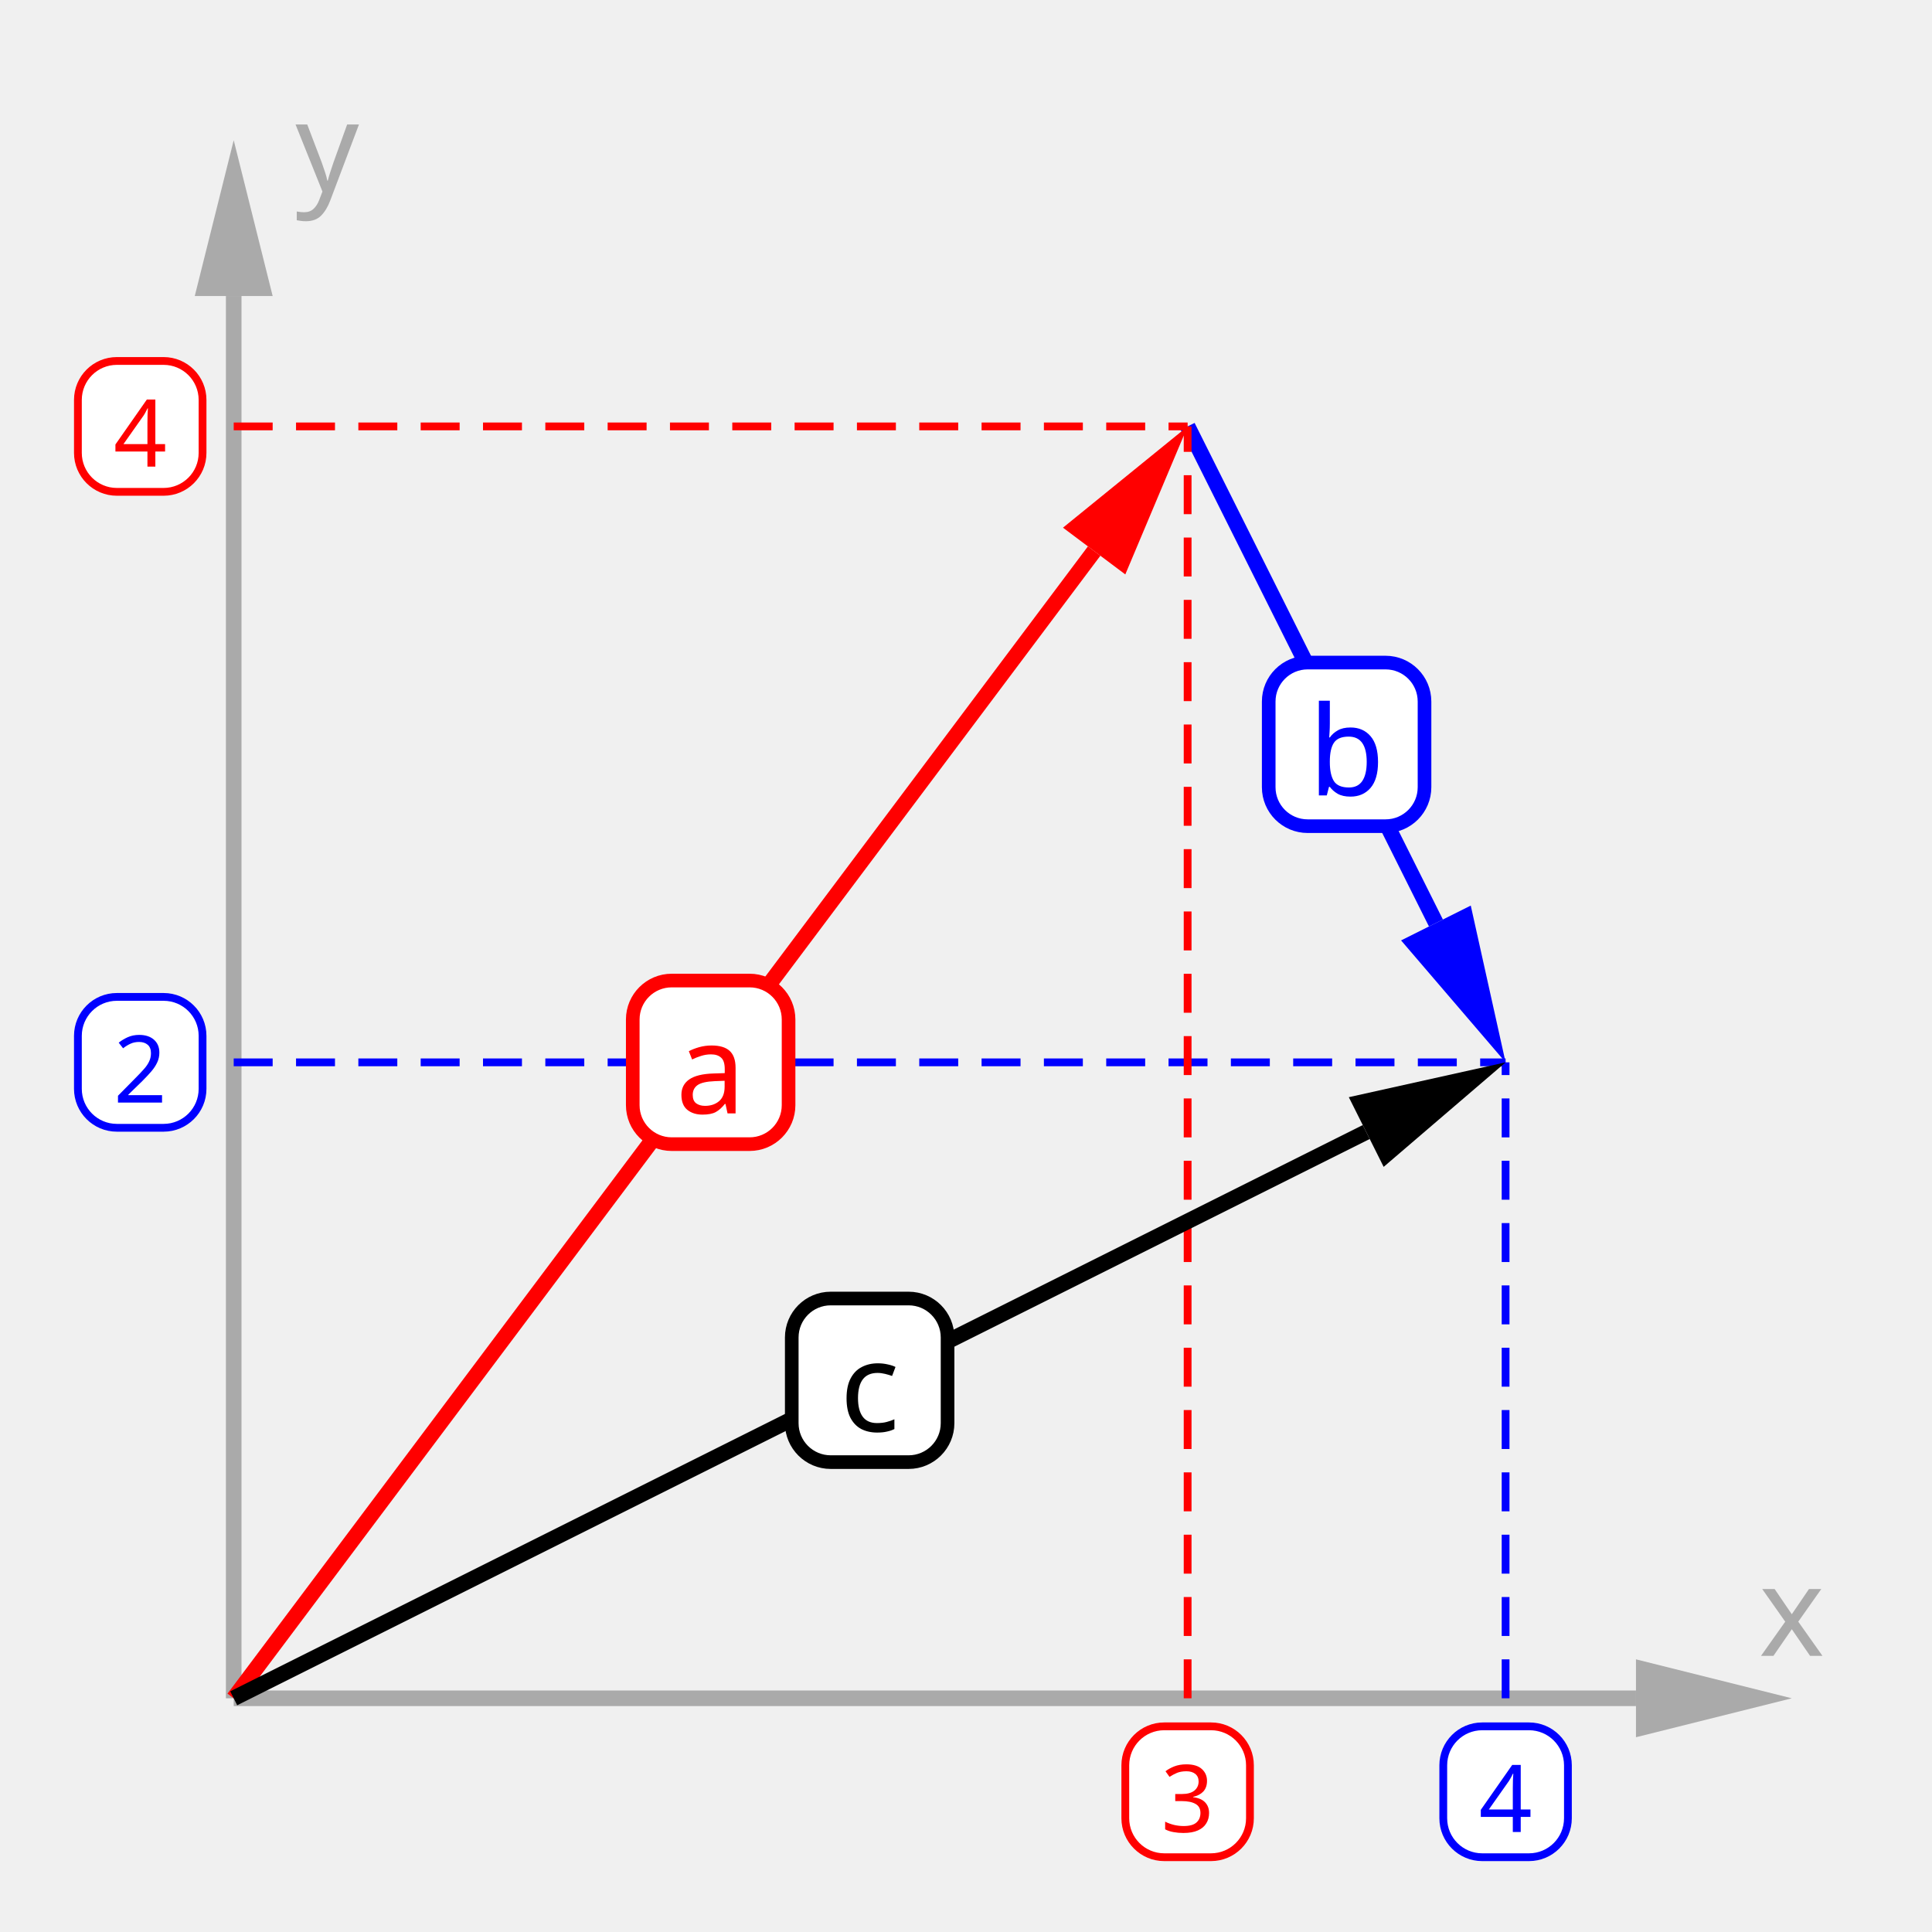
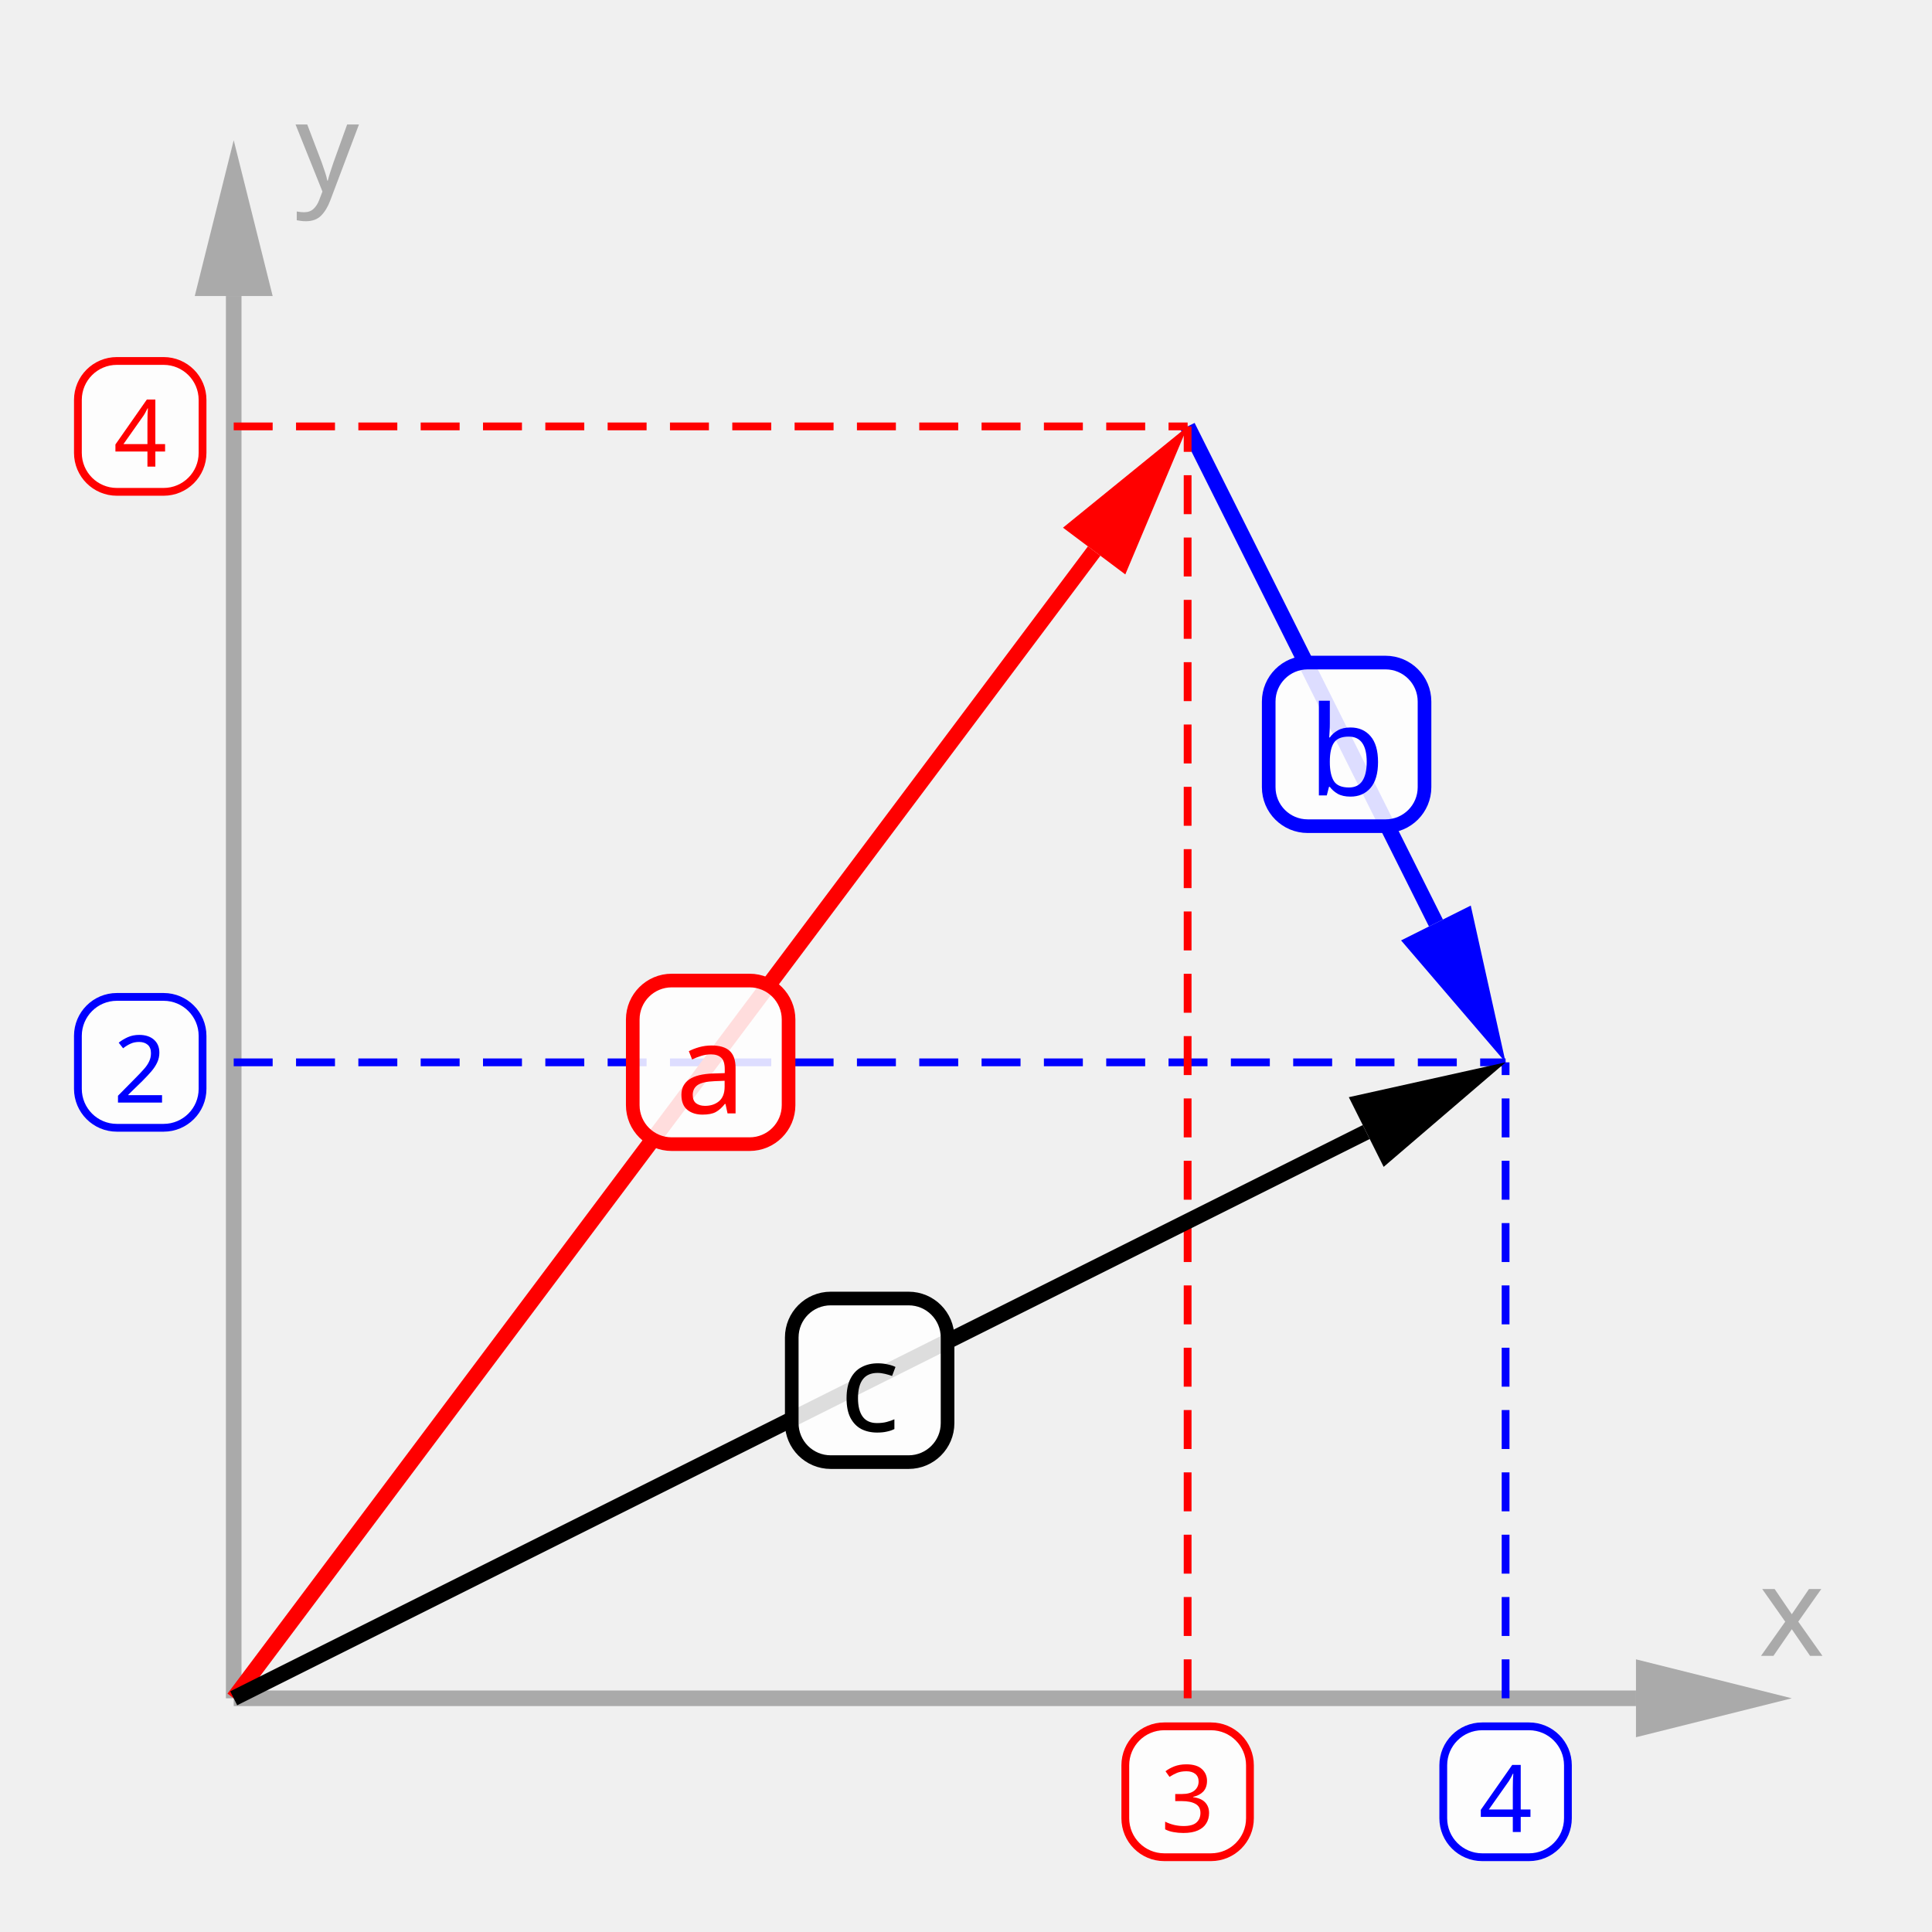
<svg xmlns="http://www.w3.org/2000/svg" width="200" height="200" viewBox="-30 -18 248 248" style="background: rgb(255, 255, 255); border-radius: 8px;">
  <defs>
-     <pattern id="grid-1-#ccc-#fff-200-200-40.816326530612244-40.816326530612244" width="40.816" height="40.816" patternUnits="userSpaceOnUse" patternTransform="translate(0, 0)">
+     <pattern id="grid-1-#ccc-#fff-200-200-40.816326530612244-40.816326530612244" width="40.816" height="40.816" patternUnits="userSpaceOnUse">
      <path d="M 0 0 L 0 40.816 40.816 40.816 40.816 0 0 0" fill="#fff" stroke="#ccc" stroke-width="0.5" />
    </pattern>
  </defs>
  <rect width="200" height="200" fill="url(#grid-1-#ccc-#fff-200-200-40.816326530612244-40.816326530612244)" style="     transform: scaleY(-1);     transform-origin: 0 100px;   " />
  <defs>
    <marker id="h-3" markerWidth="10" markerHeight="5" refY="2.5" orient="auto">
      <polygon points="0 0, 10 2.5, 0 5" fill="#aaa" />
    </marker>
  </defs>
  <line x1="0" y1="200" x2="180" y2="200" stroke="#aaa" stroke-width="2" marker-end="url(#h-3)" />
  <defs>
    <marker id="h-4" markerWidth="10" markerHeight="5" refY="2.5" orient="auto">
      <polygon points="0 0, 10 2.5, 0 5" fill="#aaa" />
    </marker>
  </defs>
  <line x1="0" y1="200" x2="1.1021821192326179e-14" y2="20" stroke="#aaa" stroke-width="2" marker-end="url(#h-4)" />
  <text x="200" y="189" width="20" fill="#aaa" style="dominant-baseline: middle; text-anchor: middle; font: normal 16px sans-serif">
      x
    </text>
  <text x="12" y="1" width="20" fill="#aaa" style="dominant-baseline: middle; text-anchor: middle; font: normal 16px sans-serif">
      y
    </text>
  <defs>
    <marker id="h-5" markerWidth="10" markerHeight="5" refY="2.5" orient="auto">
      <polygon points="0 0, 10 2.5, 0 5" fill="blue" />
    </marker>
  </defs>
  <line x1="122.449" y1="36.735" x2="154.321" y2="100.479" stroke="blue" stroke-width="2" marker-end="url(#h-5)" />
-   <rect x="132.857" y="67.051" width="20" height="21" fill="#fff" stroke="blue" stroke-width="1.75" rx="5" />
+   <rect x="132.857" y="67.051" width="20" height="21" fill="#fffd" stroke="blue" stroke-width="1.75" rx="5" />
  <text x="142.857" y="78.551" width="20" fill="blue" style="dominant-baseline: middle; text-anchor: middle; font: normal 16px sans-serif">
      b
    </text>
  <line x1="163.265" y1="200" x2="163.265" y2="118.367" stroke="blue" stroke-width="1" stroke-dasharray="5,3" />
  <line x1="0" y1="118.367" x2="163.265" y2="118.367" stroke="blue" stroke-width="1" stroke-dasharray="5,3" />
-   <rect x="155.265" y="203.6" width="16" height="16.8" fill="#fff" stroke="blue" stroke-width="1" rx="5" />
+   <rect x="155.265" y="203.6" width="16" height="16.8" fill="#fffd" stroke="blue" stroke-width="1" rx="5" />
  <text x="163.265" y="213" width="16" fill="blue" style="dominant-baseline: middle; text-anchor: middle; font: normal 12px sans-serif">
      4
    </text>
-   <rect x="-20" y="109.967" width="16" height="16.8" fill="#fff" stroke="blue" stroke-width="1" rx="5" />
+   <rect x="-20" y="109.967" width="16" height="16.8" fill="#fffd" stroke="blue" stroke-width="1" rx="5" />
  <text x="-12" y="119.367" width="16" fill="blue" style="dominant-baseline: middle; text-anchor: middle; font: normal 12px sans-serif">
      2
    </text>
  <defs>
    <marker id="h-6" markerWidth="10" markerHeight="5" refY="2.5" orient="auto">
      <polygon points="0 0, 10 2.5, 0 5" fill="red" />
    </marker>
  </defs>
  <line x1="0" y1="200" x2="110.449" y2="52.735" stroke="red" stroke-width="2" marker-end="url(#h-6)" />
-   <rect x="51.224" y="107.867" width="20" height="21" fill="#fff" stroke="red" stroke-width="1.75" rx="5" />
+   <rect x="51.224" y="107.867" width="20" height="21" fill="#fffd" stroke="red" stroke-width="1.75" rx="5" />
  <text x="61.224" y="119.367" width="20" fill="red" style="dominant-baseline: middle; text-anchor: middle; font: normal 16px sans-serif">
      a
    </text>
  <line x1="122.449" y1="200" x2="122.449" y2="36.735" stroke="red" stroke-width="1" stroke-dasharray="5,3" />
  <line x1="0" y1="36.735" x2="122.449" y2="36.735" stroke="red" stroke-width="1" stroke-dasharray="5,3" />
-   <rect x="114.449" y="203.6" width="16" height="16.8" fill="#fff" stroke="red" stroke-width="1" rx="5" />
+   <rect x="114.449" y="203.6" width="16" height="16.8" fill="#fffd" stroke="red" stroke-width="1" rx="5" />
  <text x="122.449" y="213" width="16" fill="red" style="dominant-baseline: middle; text-anchor: middle; font: normal 12px sans-serif">
      3
    </text>
-   <rect x="-20" y="28.335" width="16" height="16.8" fill="#fff" stroke="red" stroke-width="1" rx="5" />
+   <rect x="-20" y="28.335" width="16" height="16.8" fill="#fffd" stroke="red" stroke-width="1" rx="5" />
  <text x="-12" y="37.735" width="16" fill="red" style="dominant-baseline: middle; text-anchor: middle; font: normal 12px sans-serif">
      4
    </text>
  <defs>
    <marker id="h-7" markerWidth="10" markerHeight="5" refY="2.5" orient="auto">
      <polygon points="0 0, 10 2.5, 0 5" fill="#000" />
    </marker>
  </defs>
  <line x1="0" y1="200" x2="145.377" y2="127.312" stroke="#000" stroke-width="2" marker-end="url(#h-7)" />
-   <rect x="71.633" y="148.684" width="20" height="21" fill="#fff" stroke="#000" stroke-width="1.75" rx="5" />
+   <rect x="71.633" y="148.684" width="20" height="21" fill="#fffd" stroke="#000" stroke-width="1.75" rx="5" />
  <text x="81.633" y="160.184" width="20" fill="#000" style="dominant-baseline: middle; text-anchor: middle; font: normal 16px sans-serif">
      c
    </text>
</svg>
